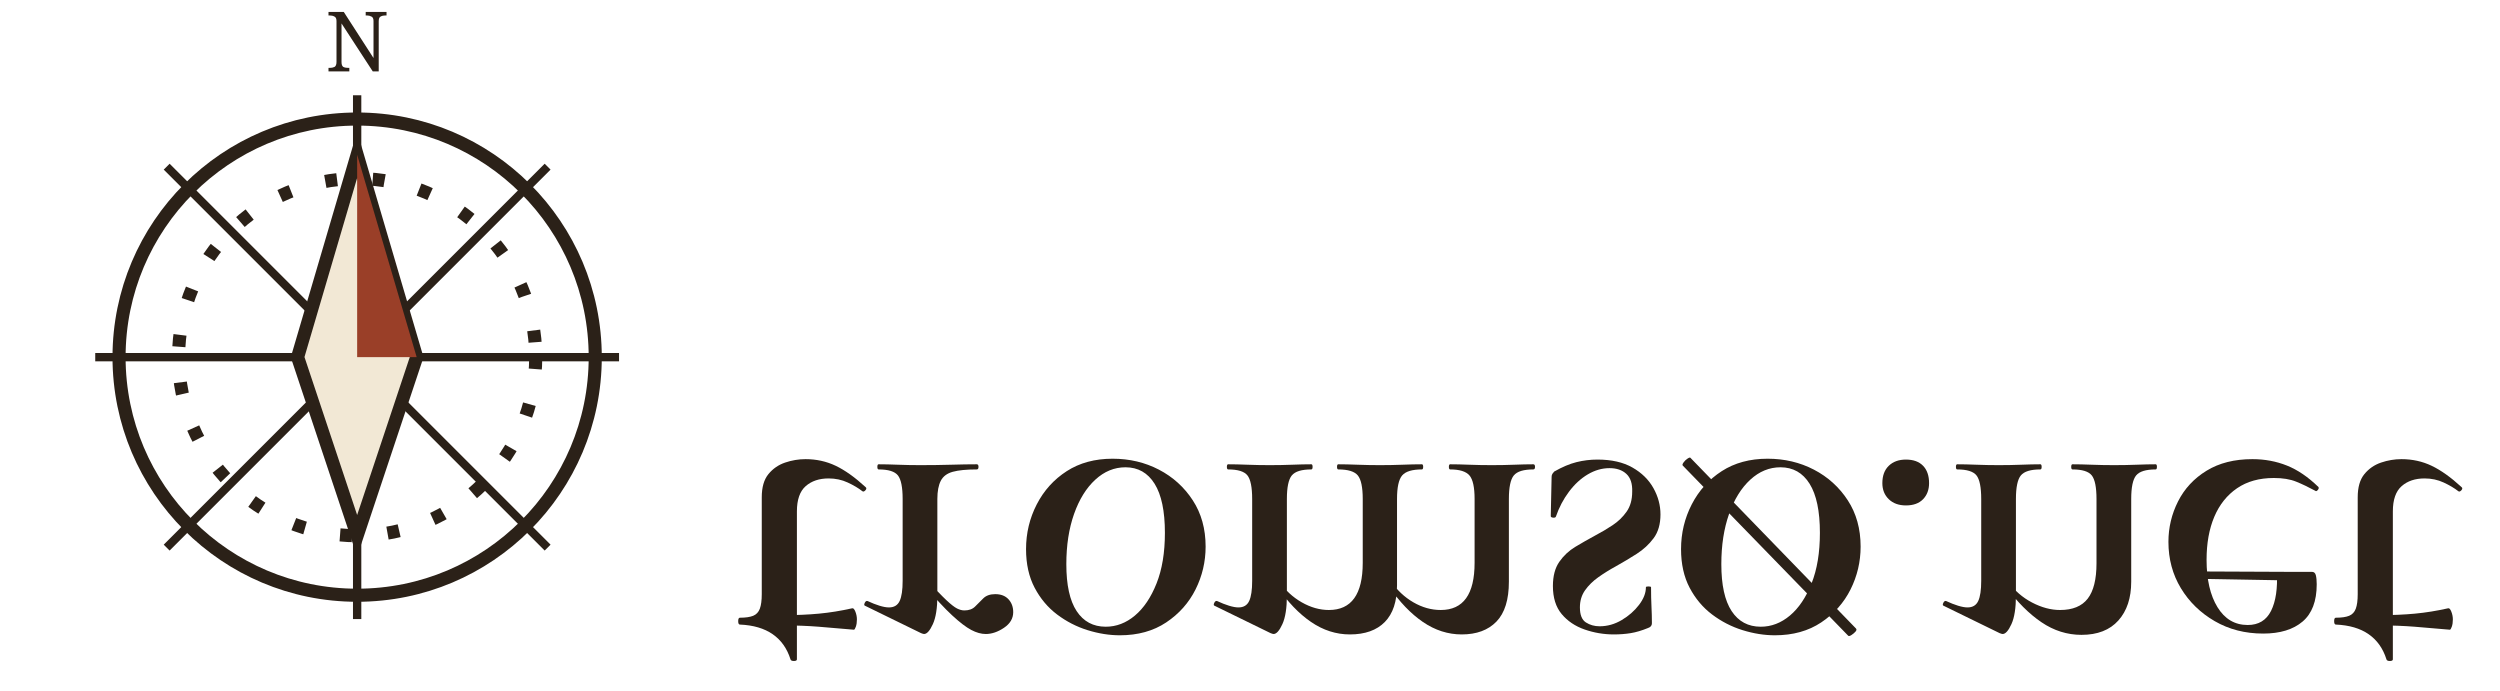
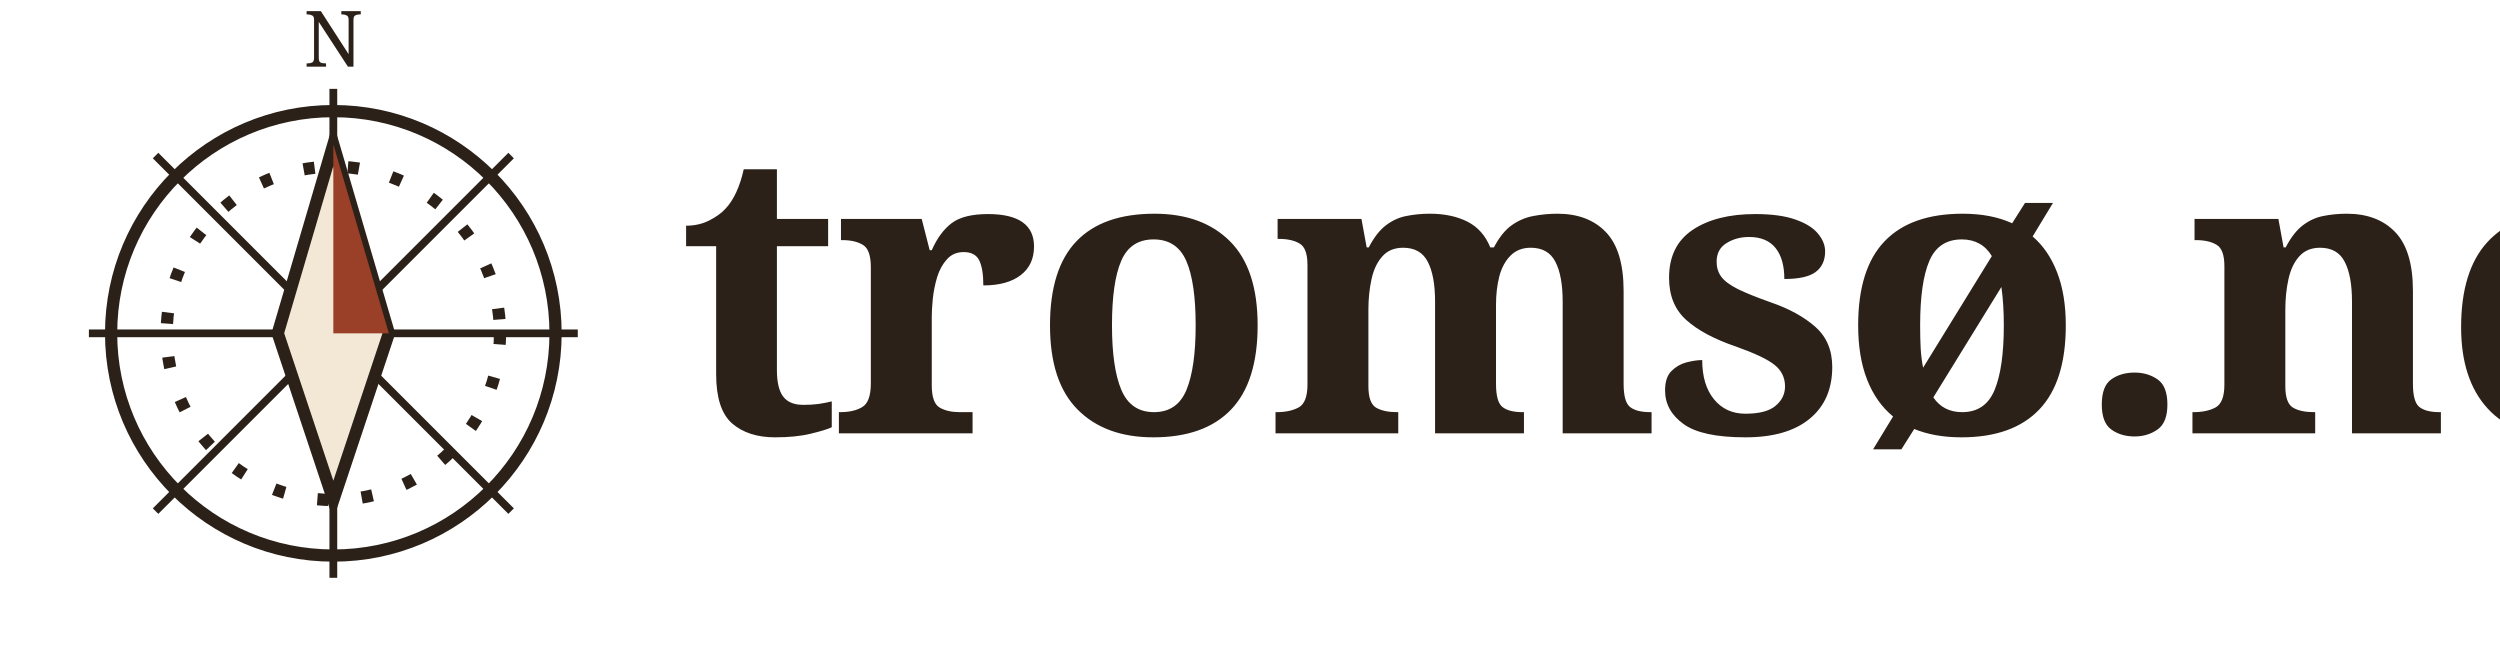
- <svg xmlns="http://www.w3.org/2000/svg" viewBox="0 0 210 58" role="img" aria-label="tromsø.net">
+ <svg xmlns="http://www.w3.org/2000/svg" viewBox="0 0 225 58" role="img" aria-label="tromsø.net">
  <g transform="translate(2 1)">
    <g fill="none" stroke="#2B2118" stroke-width="1.1">
      <circle cx="28" cy="29" r="20" />
      <circle cx="28" cy="29" r="15" stroke-dasharray="1 3" />
      <path d="M28 7v44M6 29h44M12 13l32 32M44 13 12 45" stroke-width=".7" />
      <path d="m28 12 5 17-5 15-5-15z" fill="#F2E8D5" />
    </g>
    <path d="m28 12 5 17h-5z" fill="#9A3F28" />
    <text x="28" y="5" font-size="7" font-family="serif" fill="#2B2118" text-anchor="middle">N</text>
  </g>
-   <g fill="#2B2118">
-     <path transform="translate(61.00 39) scale(0.036)" d="M185 -12Q161 -12 137.5 -4.0Q114 4 98.5 23.0Q83 42 83 77V303Q83 325 78.5 337.0Q74 349 63.0 353.5Q52 358 32 358Q28 358 28.0 366.0Q28 374 32 374Q79 376 108.5 396.5Q138 417 150 455Q151 459 158.0 459.0Q165 459 165 455V110Q165 69 185.5 51.0Q206 33 239 33Q263 33 283.5 42.5Q304 52 318 63Q321 65 325.0 60.5Q329 56 325 53Q288 19 255.5 3.5Q223 -12 185 -12ZM294 336Q254 345 216.5 348.5Q179 352 136 352V376Q177 376 215.5 379.0Q254 382 298 386Q300 386 302.5 379.0Q305 372 305 362Q305 353 301.5 344.0Q298 335 294 336Z" />
-     <path transform="translate(72.33 39) scale(0.036)" d="M155 271 148 283Q186 328 212.5 352.5Q239 377 257.0 386.5Q275 396 291 396Q312 396 333.5 381.5Q355 367 355 345Q355 327 344.0 315.0Q333 303 313 303Q295 303 285.0 313.0Q275 323 266.0 332.0Q257 341 241 341Q233 341 224.0 336.5Q215 332 199.0 317.0Q183 302 155 271ZM41 0Q38 0 38.0 6.0Q38 12 41 12Q75 12 86.0 26.0Q97 40 97 81V272Q97 304 90.0 319.0Q83 334 65 334Q56 334 43.0 330.0Q30 326 15 319Q11 318 8.5 323.5Q6 329 9 330L140 394Q145 396 147 396Q157 396 167.5 373.0Q178 350 178 306V81Q178 54 186.0 38.5Q194 23 214.0 17.5Q234 12 270 12Q274 12 274.0 6.0Q274 0 270 0Q244 0 210.5 1.0Q177 2 138 2Q111 2 85.5 1.0Q60 0 41 0Z" />
-     <path transform="translate(85.00 39) scale(0.036)" d="M235 -13Q173 -13 128.0 16.0Q83 45 58.0 93.5Q33 142 33 198Q33 250 53.0 288.0Q73 326 105.5 350.5Q138 375 176.5 387.0Q215 399 252 399Q315 399 360.0 369.0Q405 339 428.5 292.0Q452 245 452 192Q452 130 422.0 84.0Q392 38 343.0 12.5Q294 -13 235 -13ZM265 7Q309 7 333.0 45.5Q357 84 357 160Q357 229 337.5 278.0Q318 327 287.0 353.0Q256 379 219 379Q175 379 151.0 342.5Q127 306 127 233Q127 167 145.0 116.0Q163 65 194.5 36.0Q226 7 265 7Z" />
-     <path transform="translate(101.69 39) scale(0.036)" d="M559 0Q556 0 556.0 6.0Q556 12 559 12Q592 12 604.0 26.0Q616 40 616 81V230Q616 340 537 340Q504 340 473.0 322.0Q442 304 421 273L416 285Q453 339 495.5 368.0Q538 397 586 397Q638 397 667.0 367.0Q696 337 696 274V81Q696 40 707.5 26.0Q719 12 753 12Q757 12 757.0 6.0Q757 0 753 0Q734 0 709.0 1.0Q684 2 656 2Q628 2 603.0 1.0Q578 0 559 0ZM298 0Q295 0 295.0 6.0Q295 12 298 12Q332 12 343.5 26.0Q355 40 355 81V230Q355 340 276 340Q244 340 212.5 322.0Q181 304 160 273L155 285Q192 339 234.5 368.0Q277 397 325 397Q378 397 406.5 368.0Q435 339 435 282V81Q435 40 447.0 26.0Q459 12 493 12Q496 12 496.0 6.0Q496 0 493 0Q473 0 448.0 1.0Q423 2 395 2Q368 2 342.5 1.0Q317 0 298 0ZM41 0Q38 0 38.0 6.0Q38 12 41 12Q75 12 86.0 26.0Q97 40 97 81V272Q97 304 90.0 319.0Q83 334 65 334Q56 334 43.0 330.0Q30 326 15 319Q11 318 8.5 323.5Q6 329 9 330L140 394Q145 396 147 396Q157 396 167.5 373.0Q178 350 178 306V81Q178 40 189.5 26.0Q201 12 235 12Q238 12 238.0 6.0Q238 0 235 0Q216 0 191.0 1.0Q166 2 138 2Q111 2 85.5 1.0Q60 0 41 0Z" />
-     <path transform="translate(128.68 39) scale(0.036)" d="M112 334Q112 311 124.0 294.0Q136 277 155.0 263.5Q174 250 196 238Q221 224 244.5 209.0Q268 194 284.0 172.5Q300 151 300 117Q300 85 283.5 55.5Q267 26 234.5 7.5Q202 -11 153 -11Q128 -11 104.0 -5.0Q80 1 52 17Q50 19 48.0 22.0Q46 25 46 29L44 121Q44 124 49.5 124.5Q55 125 56 122Q67 90 86.5 64.0Q106 38 130.5 23.5Q155 9 181 9Q206 9 220.5 22.5Q235 36 234 64Q234 92 221.0 110.5Q208 129 188.5 142.0Q169 155 148 166Q124 179 101.5 192.5Q79 206 64.0 227.5Q49 249 49 284Q49 325 69.5 349.5Q90 374 123.0 385.5Q156 397 191 397Q212 397 230.5 394.0Q249 391 271 382Q280 379 280 371Q280 352 279.0 332.0Q278 312 278 287Q278 285 272.0 285.0Q266 285 266 287Q266 307 250.0 328.0Q234 349 209.5 363.5Q185 378 158 378Q140 378 126.0 369.0Q112 360 112 334Z" />
-     <path transform="translate(140.02 39) scale(0.036)" d="M55 -15Q54 -17 48.5 -13.5Q43 -10 39.0 -4.5Q35 1 37 3L423 400Q425 402 430.5 398.5Q436 395 440.0 390.5Q444 386 441 383ZM235 -13Q173 -13 128.0 16.0Q83 45 58.0 93.5Q33 142 33 198Q33 250 53.0 288.0Q73 326 105.5 350.5Q138 375 176.5 387.0Q215 399 252 399Q315 399 360.0 369.0Q405 339 428.5 292.0Q452 245 452 192Q452 130 422.0 84.0Q392 38 343.0 12.5Q294 -13 235 -13ZM265 7Q309 7 333.0 45.5Q357 84 357 160Q357 229 337.5 278.0Q318 327 287.0 353.0Q256 379 219 379Q175 379 151.0 342.5Q127 306 127 233Q127 167 145.0 116.0Q163 65 194.5 36.0Q226 7 265 7Z" />
-     <path transform="translate(156.39 39) scale(0.036)" d="M103 -11Q78 -11 63.0 3.5Q48 18 48 44Q48 67 63.0 81.5Q78 96 103 96Q129 96 143.0 81.5Q157 67 157 44Q157 18 143.0 3.5Q129 -11 103 -11Z" />
-     <path transform="translate(162.93 39) scale(0.036)" d="M310 0Q307 0 307.0 6.0Q307 12 310 12Q344 12 355.0 26.0Q366 40 366 81V231Q366 287 345.5 313.5Q325 340 281 340Q249 340 215.5 322.5Q182 305 160 274L155 286Q194 339 237.5 368.5Q281 398 331 398Q387 398 417.0 364.5Q447 331 447 274V81Q447 40 458.5 26.0Q470 12 504 12Q507 12 507.0 6.0Q507 0 504 0Q485 0 460.0 1.0Q435 2 407 2Q380 2 354.5 1.0Q329 0 310 0ZM41 0Q38 0 38.0 6.0Q38 12 41 12Q75 12 86.0 26.0Q97 40 97 81V272Q97 304 90.0 319.0Q83 334 65 334Q56 334 43.0 330.0Q30 326 15 319Q11 318 8.5 323.5Q6 329 9 330L140 394Q145 396 147 396Q157 396 167.5 373.0Q178 350 178 306V81Q178 40 189.5 26.0Q201 12 235 12Q238 12 238.0 6.0Q238 0 235 0Q216 0 191.0 1.0Q166 2 138 2Q111 2 85.5 1.0Q60 0 41 0Z" />
-     <path transform="translate(180.96 39) scale(0.036)" d="M229 -12Q166 -12 122.0 15.0Q78 42 55.5 86.5Q33 131 33 181Q33 241 62.0 289.0Q91 337 141.0 366.0Q191 395 254 395Q313 395 346.0 367.0Q379 339 379 280Q379 267 377.0 259.0Q375 251 368 251H286Q289 309 272.5 342.0Q256 375 218 375Q173 375 147.5 333.5Q122 292 122 223Q122 165 140.0 122.5Q158 80 193.0 56.0Q228 32 279 32Q310 32 331.0 40.5Q352 49 376 62Q378 64 381.5 60.0Q385 56 383 53Q347 18 309.5 3.0Q272 -12 229 -12ZM93 250 92 267 314 271V251Z" />
-     <path transform="translate(195.06 39) scale(0.036)" d="M185 -12Q161 -12 137.5 -4.0Q114 4 98.5 23.0Q83 42 83 77V303Q83 325 78.5 337.0Q74 349 63.0 353.5Q52 358 32 358Q28 358 28.0 366.0Q28 374 32 374Q79 376 108.5 396.5Q138 417 150 455Q151 459 158.0 459.0Q165 459 165 455V110Q165 69 185.5 51.0Q206 33 239 33Q263 33 283.5 42.5Q304 52 318 63Q321 65 325.0 60.5Q329 56 325 53Q288 19 255.5 3.5Q223 -12 185 -12ZM294 336Q254 345 216.5 348.5Q179 352 136 352V376Q177 376 215.5 379.0Q254 382 298 386Q300 386 302.5 379.0Q305 372 305 362Q305 353 301.5 344.0Q298 335 294 336Z" />
-   </g>
+   <text x="61" y="39" font-family="Cormorant Garamond, Georgia, serif" font-weight="600" font-size="36" letter-spacing="-.8" fill="#2B2118">tromsø.net</text>
</svg>
